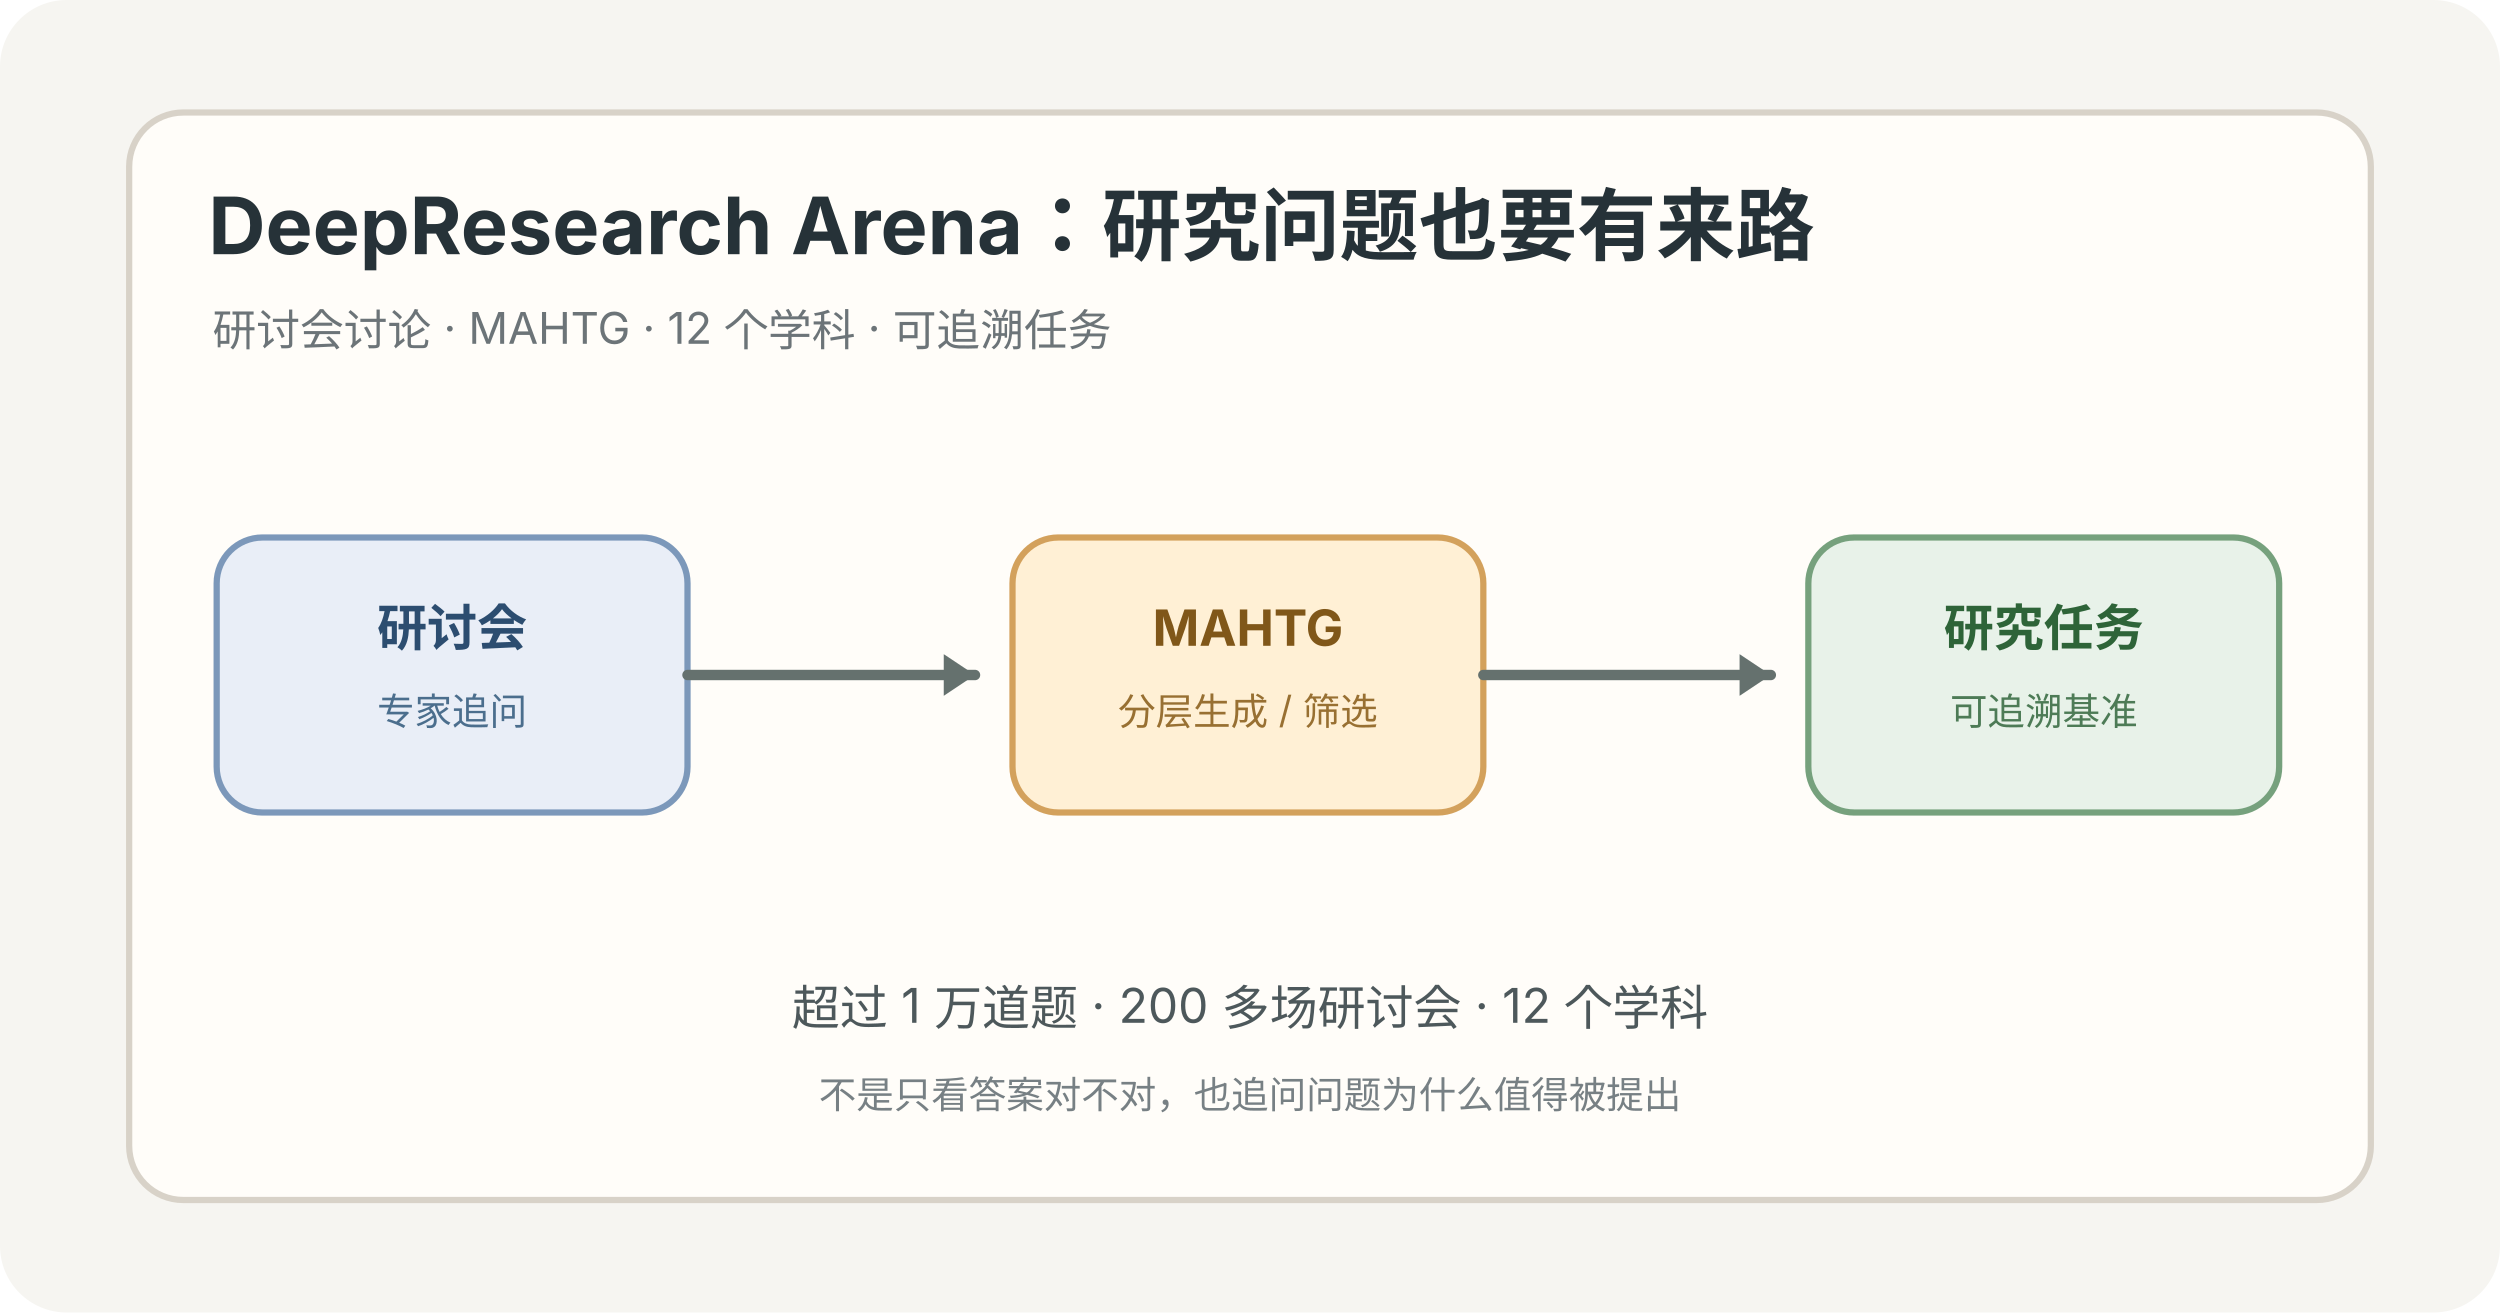
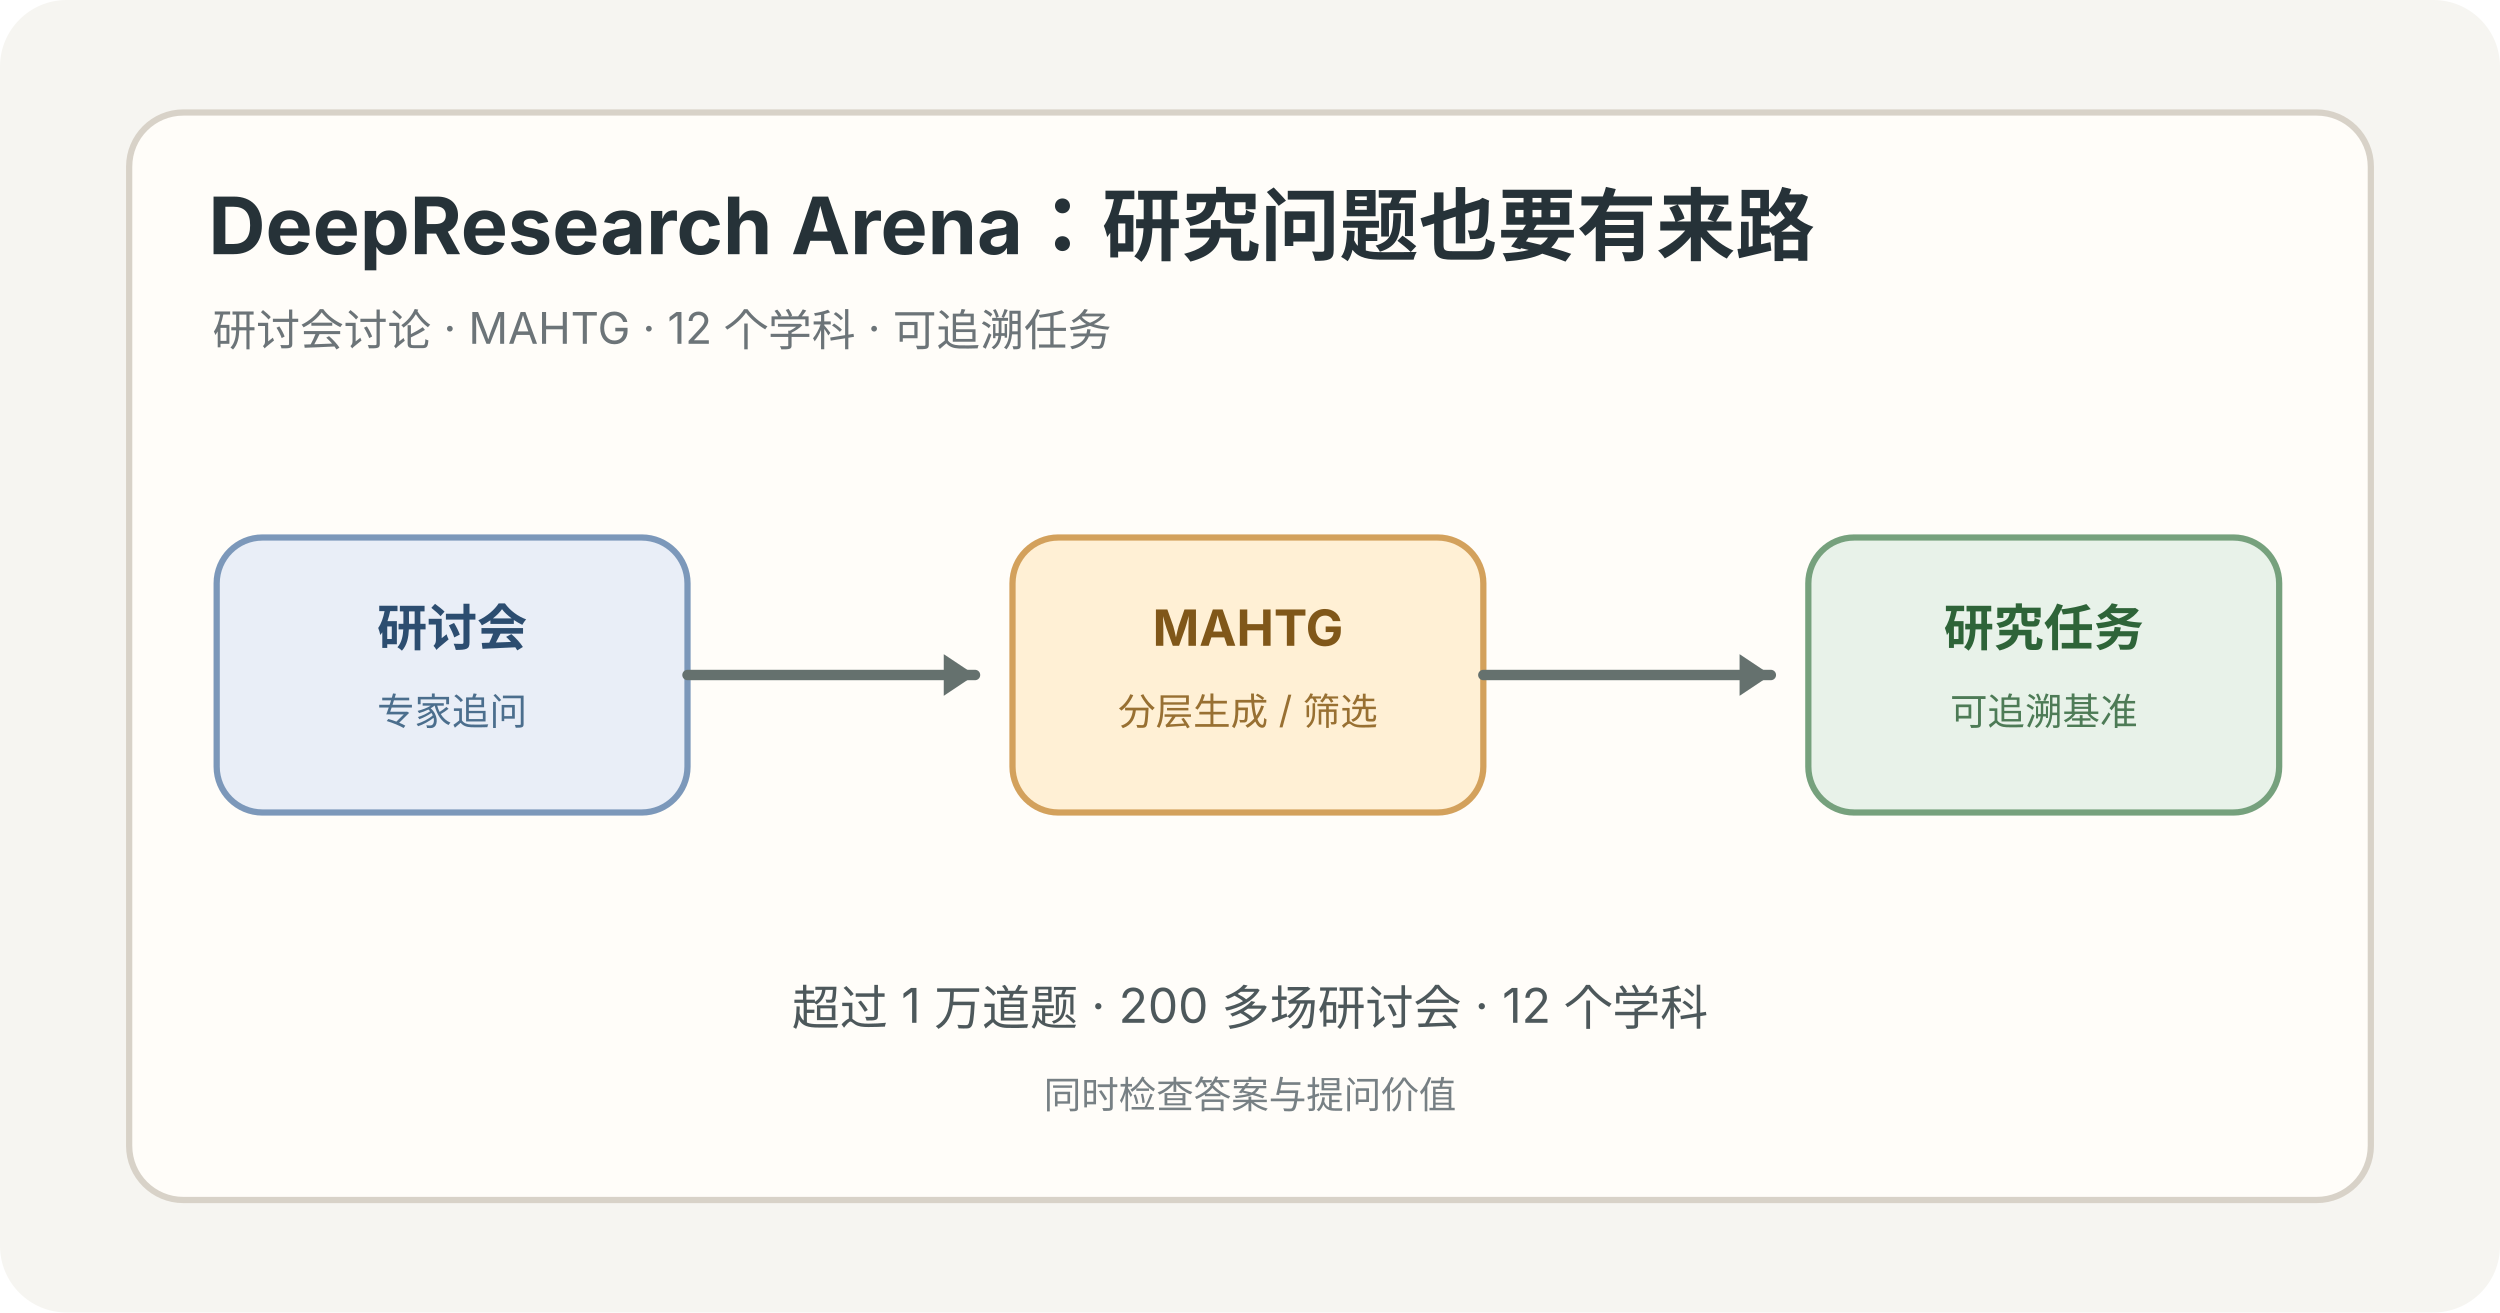
<svg xmlns="http://www.w3.org/2000/svg" viewBox="0 0 1200 630" role="img" aria-labelledby="title desc">
  <rect width="1200" height="630" rx="32" fill="#f6f5f1" />
  <rect x="62" y="54" width="1076" height="522" rx="26" fill="#fffdf9" stroke="#d8d2c8" stroke-width="3" />
  <text x="100" y="122" font-family="-apple-system,BlinkMacSystemFont,'PingFang SC',sans-serif" font-size="38" font-weight="700" fill="#263238">DeepResearch Arena：研究问题也要有来路</text>
  <text x="102" y="166" font-family="-apple-system,BlinkMacSystemFont,'PingFang SC',sans-serif" font-size="21" fill="#6c7478">研讨会讨论 · MAHTG · 12 个学科 · 可追溯任务</text>
  <g font-family="-apple-system,BlinkMacSystemFont,'PingFang SC',sans-serif">
    <rect x="104" y="258" width="226" height="132" rx="22" fill="#e9eef7" stroke="#7c98ba" stroke-width="3" />
    <text x="217" y="310" text-anchor="middle" font-size="24" font-weight="700" fill="#2c4d70">研讨会</text>
    <text x="217" y="348" text-anchor="middle" font-size="18" fill="#4b6e8d">专家追问</text>
    <rect x="486" y="258" width="226" height="132" rx="22" fill="#fff0d5" stroke="#d3a15c" stroke-width="3" />
    <text x="599" y="310" text-anchor="middle" font-size="24" font-weight="700" fill="#805719">MAHTG</text>
    <text x="599" y="348" text-anchor="middle" font-size="18" fill="#987032">分层生成 / 筛选</text>
    <rect x="868" y="258" width="226" height="132" rx="22" fill="#e8f2e9" stroke="#76a17d" stroke-width="3" />
    <text x="981" y="310" text-anchor="middle" font-size="24" font-weight="700" fill="#2e6438">研究任务</text>
    <text x="981" y="348" text-anchor="middle" font-size="18" fill="#4d7b56">可追溯基准</text>
  </g>
  <g fill="none" stroke="#65716e" stroke-width="5" stroke-linecap="round">
    <path d="M330 324 H468" />
    <path d="M712 324 H850" />
  </g>
  <g fill="#65716e">
    <path d="M468 324 l-15 -10 v20z" />
    <path d="M850 324 l-15 -10 v20z" />
  </g>
  <text x="600" y="492" text-anchor="middle" font-family="-apple-system,BlinkMacSystemFont,'PingFang SC',sans-serif" font-size="23" fill="#4d585b">超过 1 万道题 · 200 多场研讨会 · 12 个学科</text>
-   <text x="600" y="532" text-anchor="middle" font-family="-apple-system,BlinkMacSystemFont,'PingFang SC',sans-serif" font-size="18" fill="#778084">不是只看答案对不对，也追问问题为什么值得被提出</text>
+   <text x="600" y="532" text-anchor="middle" font-family="-apple-system,BlinkMacSystemFont,'PingFang SC',sans-serif" font-size="18" fill="#778084">同时检查答案与提问价值</text>
</svg>
